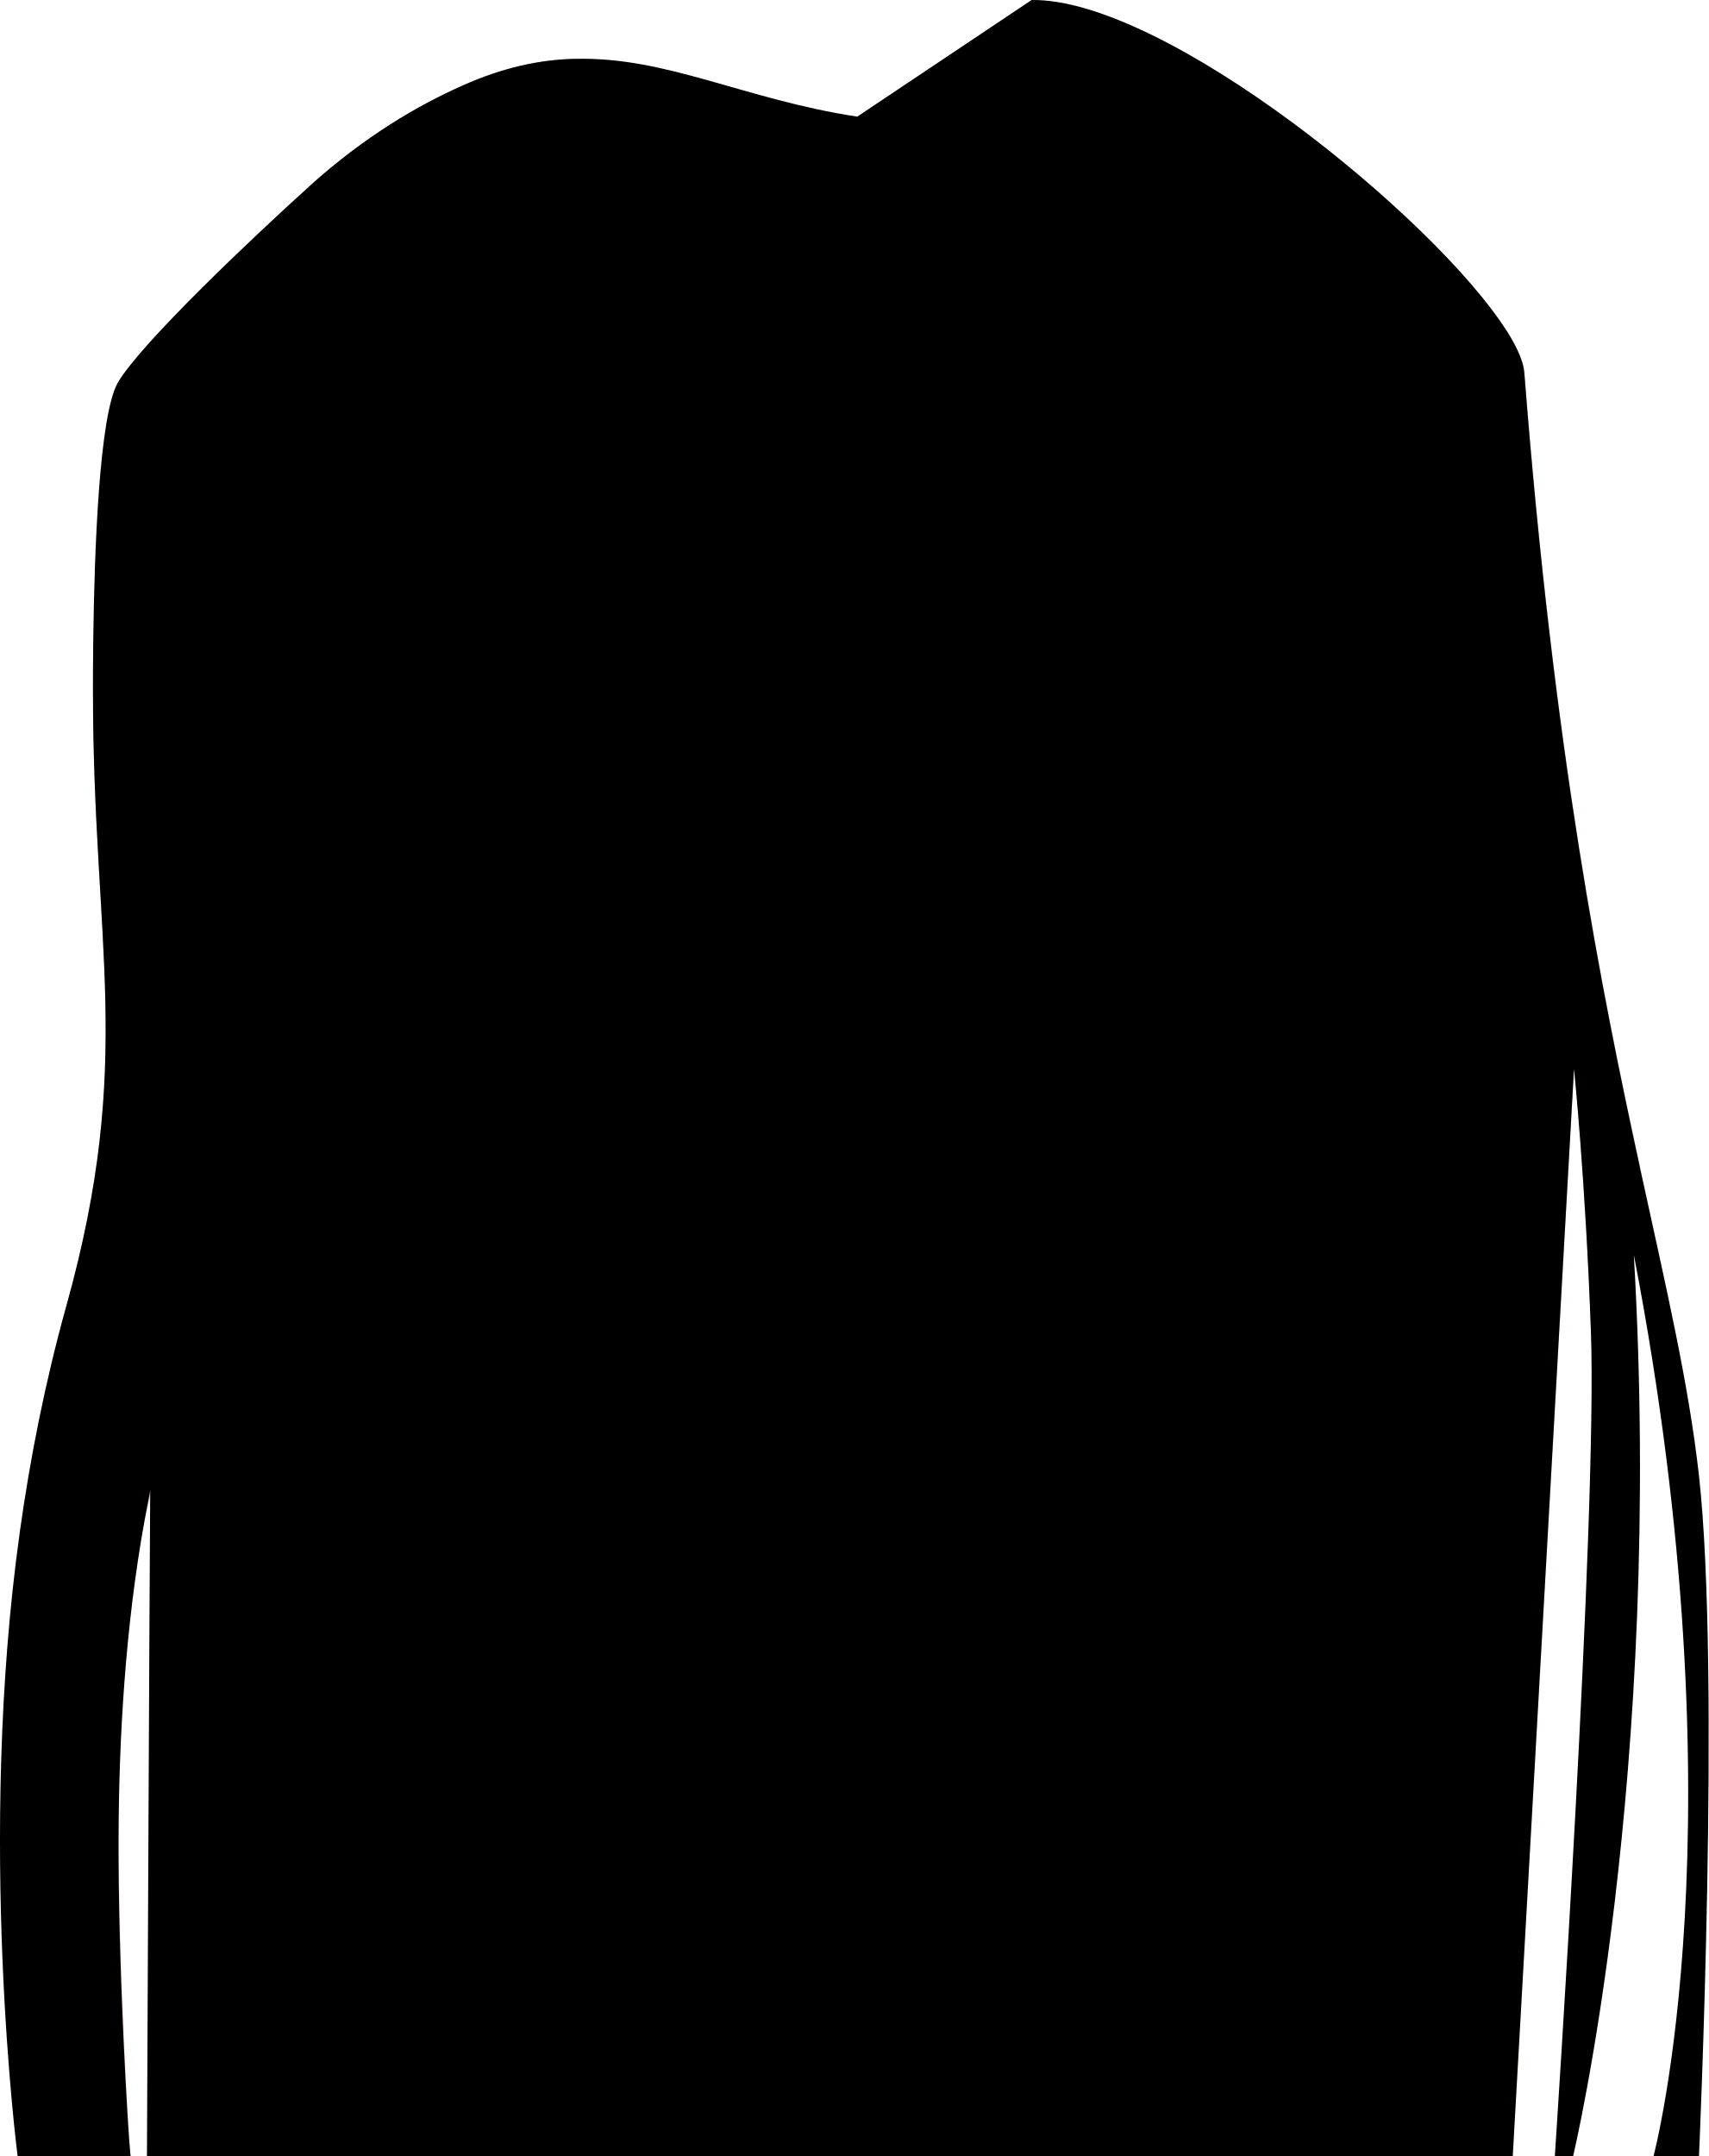
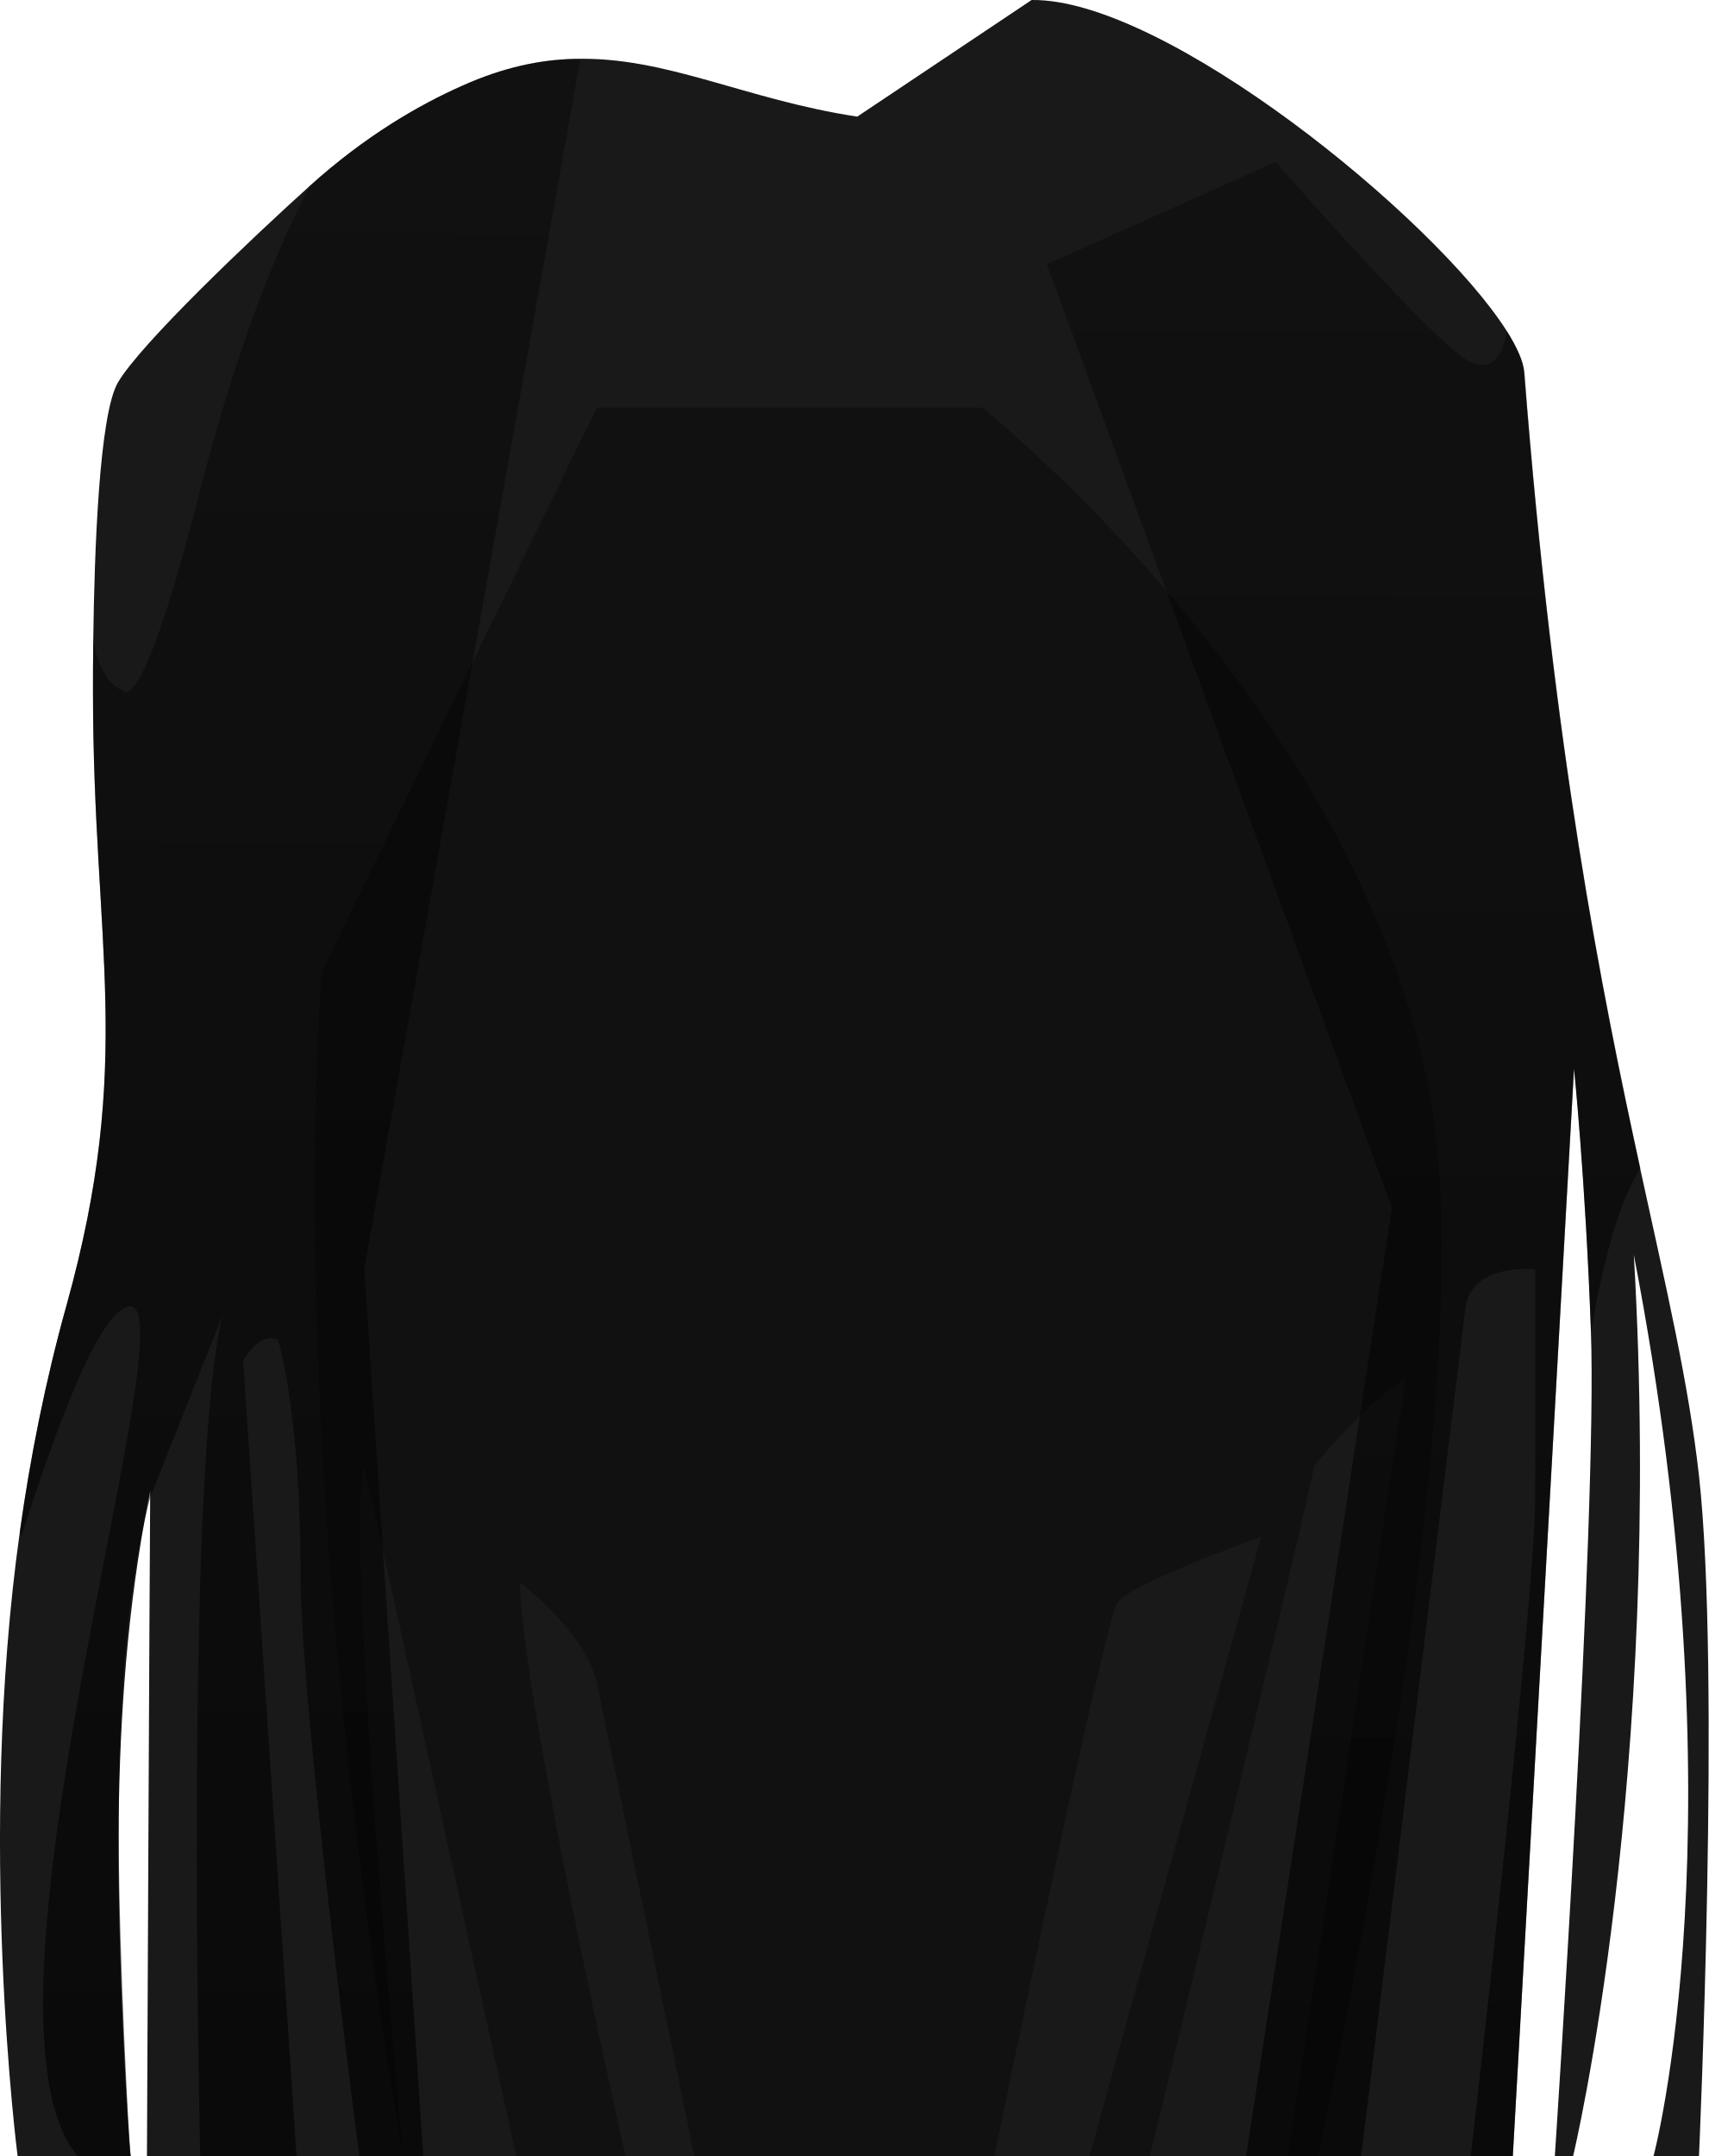
<svg xmlns="http://www.w3.org/2000/svg" xmlns:xlink="http://www.w3.org/1999/xlink" viewBox="0 0 122.2 154.17">
  <defs>
-     <linearGradient id="e" x1="21.47" y1="154.17" x2="21.47" y2="4.18" gradientUnits="userSpaceOnUse">
-       <stop offset="0" stop-color="#ffdec7" />
-       <stop offset="0.99" stop-color="#7c297f" />
+     <linearGradient id="e" x1="21.47" y1="154.17" x2="21.47" y2="4.18" gradientUnits="userSpaceOnUse" gradientTransform="matrix(0.999995, 0.003052, -0.003012, 0.986949, 0.46444, 1.946622)">
+       <stop offset="0" style="stop-color: currentColor;" />
+       <stop offset="1" style="stop-color: rgb(119, 119, 119);" />
    </linearGradient>
    <linearGradient id="f" x1="96.08" y1="154.17" x2="96.08" y2="11.57" xlink:href="#e" />
  </defs>
-   <g style="isolation:isolate;" transform="matrix(1, 0, 0, 1, 0, -7.105427357601002e-15)">
+   <g style="isolation:isolate;" transform="matrix(1, 0, 0, 1, 1.4210854715202004e-14, -7.105427357601002e-15)">
    <g id="b">
      <g id="c">
-         <path d="M121.51,154.17h-3.25s6.42-23.9-1.41-64.44c2.16,37.33-4.34,64.44-4.34,64.44h-1.31s3.06-45.79,2.58-58.97c-.39-10.86-1.21-18.78-1.21-18.78l-4.38,77.76H10.51s.19-42.46.23-47.14c0-.31.01-.47.01-.47-.14.69-.27,1.39-.4,2.09-1.4,7.7-1.84,15.69-1.87,22.53-.05,9.46.7,21.56.84,22.8.02.12.02.19.02.19H1.26s-2.94-22.62.16-44.65c.73-5.22,1.8-10.68,3.34-16.2,4.88-17.54,1.89-25.64,1.89-43.92,0-.92,0-2.21.02-3.7h0c.08-6.24.42-16.08,1.77-18.37,1.62-2.76,9.46-10.21,13.73-14.06,3.94-3.55,7.77-5.77,10.91-7.16,2.91-1.3,5.52-1.85,8-1.91,0,0,0,0,.02,0,6.53-.19,12.17,2.91,20.21,4.13L73.78,0c9.54-.13,28.82,15.57,33.95,23.62.76,1.2,1.22,2.23,1.28,3.01,2.12,27.23,5.51,44.15,8.29,56.91,1.87,8.59,3.46,15.3,4.21,21.99,1.56,14.01,0,48.63,0,48.63Z" style="stroke-width: 0px; fill: fillColor;" />
+         <path d="M121.51,154.17h-3.25s6.42-23.9-1.41-64.44c2.16,37.33-4.34,64.44-4.34,64.44h-1.31s3.06-45.79,2.58-58.97c-.39-10.86-1.21-18.78-1.21-18.78l-4.38,77.76H10.51s.19-42.46.23-47.14c0-.31.01-.47.01-.47-.14.69-.27,1.39-.4,2.09-1.4,7.7-1.84,15.69-1.87,22.53-.05,9.46.7,21.56.84,22.8.02.12.02.19.02.19H1.26s-2.94-22.62.16-44.65c.73-5.22,1.8-10.68,3.34-16.2,4.88-17.54,1.89-25.64,1.89-43.92,0-.92,0-2.21.02-3.7h0c.08-6.24.42-16.08,1.77-18.37,1.62-2.76,9.46-10.21,13.73-14.06,3.94-3.55,7.77-5.77,10.91-7.16,2.91-1.3,5.52-1.85,8-1.91,0,0,0,0,.02,0,6.53-.19,12.17,2.91,20.21,4.13L73.78,0c9.54-.13,28.82,15.57,33.95,23.62.76,1.2,1.22,2.23,1.28,3.01,2.12,27.23,5.51,44.15,8.29,56.91,1.87,8.59,3.46,15.3,4.21,21.99,1.56,14.01,0,48.63,0,48.63Z" style="stroke-width: 0px; opacity: 0.9;" />
        <path d="M26.05,90.76l4.22,63.41h-4.57s-4.23-32.21-4.21-41.7c.02-11.41-1.6-16.66-1.6-16.66,0,0-1.13-.78-2.5,1.49l3.82,56.88h-6.89s-1.17-49.12,1.62-60.19l-5.17,13s0,.03-.02.06c-.14.53-.27,1.06-.39,1.61-1.51,6.69-1.91,15.1-1.87,22.53.03,9.07.72,21.52.84,22.8.02.12.02.19.02.19h-3.79c-9-10.57,9.96-66.57,2.82-60.28-2.72,2.4-6.84,15.97-6.84,15.97,0,0-.04-.11-.12-.34.73-5.22,1.8-10.68,3.34-16.2,4.88-17.54,1.89-25.64,1.89-43.92,0-.92,0-2.21.02-3.7.03.23.41,3.07,2.17,3.7,0,0,1.26,2.16,5.38-14.01,2.33-9.15,5.12-16.8,7.95-22.12,3.94-3.55,7.77-5.77,10.91-7.16,2.91-1.3,5.52-1.85,8-1.91,0,0,0,0,.02,0,.25.02.4.04.4.04l-15.46,86.53Z" style="fill: url('#e'); fill-rule: evenodd; mix-blend-mode: multiply; opacity: 0.6; stroke-width: 0px;" />
        <path d="M113.79,95.2c-.39-10.86-1.21-18.78-1.21-18.78l-4.38,77.75h-3.01s4.59-39.74,4.6-46.84c.02-10.87,0-16.56,0-16.56,0,0-4.5-.48-4.97,2.66l-7.47,60.74h-8.23l10.43-67.81-24.68-67.46,16.36-7.32s11.63,13.32,13.96,14.32c2.33,1,2.56-2.27,2.56-2.27.76,1.2,1.22,2.23,1.28,3.01,2.12,27.23,5.51,44.15,8.29,56.91-1.69,2.56-2.82,7.46-3.52,11.65Z" style="fill:url(#f); mix-blend-mode:multiply; opacity:.6; stroke-width:0px;" />
-         <path d="M94.28,154.17h-2.17l8.42-55.58c-2.6,1.45-6.52,6.19-6.52,6.19-1.43,6.77-11.77,49.39-11.77,49.39h-4.61.29l12.28-44.28s-9.19,3.26-10.27,4.69c-.94,1.24-8.81,39.59-8.81,39.59h-21.46l-6.98-33.88c-.83-3.61-5.5-7.13-5.5-7.13.15,8.3,7.55,41.01,7.55,41.01h.23-8.04l-10.87-49.39c-1.44,5.06,2.79,49.39,2.79,49.39,0,0-8.38-45.33-5.85-84.66l19.69-40.36h27.56s28.27,22.5,32.32,51.07c3.13,22.03-8.29,73.95-8.29,73.95Z" style="fill:#7c0377; mix-blend-mode:multiply; opacity:.6; stroke-width:0px;" />
+         <path d="M94.28,154.17h-2.17l8.42-55.58c-2.6,1.45-6.52,6.19-6.52,6.19-1.43,6.77-11.77,49.39-11.77,49.39h-4.61.29l12.28-44.28s-9.19,3.26-10.27,4.69c-.94,1.24-8.81,39.59-8.81,39.59h-21.46l-6.98-33.88c-.83-3.61-5.5-7.13-5.5-7.13.15,8.3,7.55,41.01,7.55,41.01h.23-8.04l-10.87-49.39c-1.44,5.06,2.79,49.39,2.79,49.39,0,0-8.38-45.33-5.85-84.66l19.69-40.36h27.56s28.27,22.5,32.32,51.07c3.13,22.03-8.29,73.95-8.29,73.95Z" style="stroke-width: 0px; mix-blend-mode: multiply; fill: rgb(119, 119, 119); opacity: 0.6;" />
      </g>
    </g>
  </g>
</svg>
